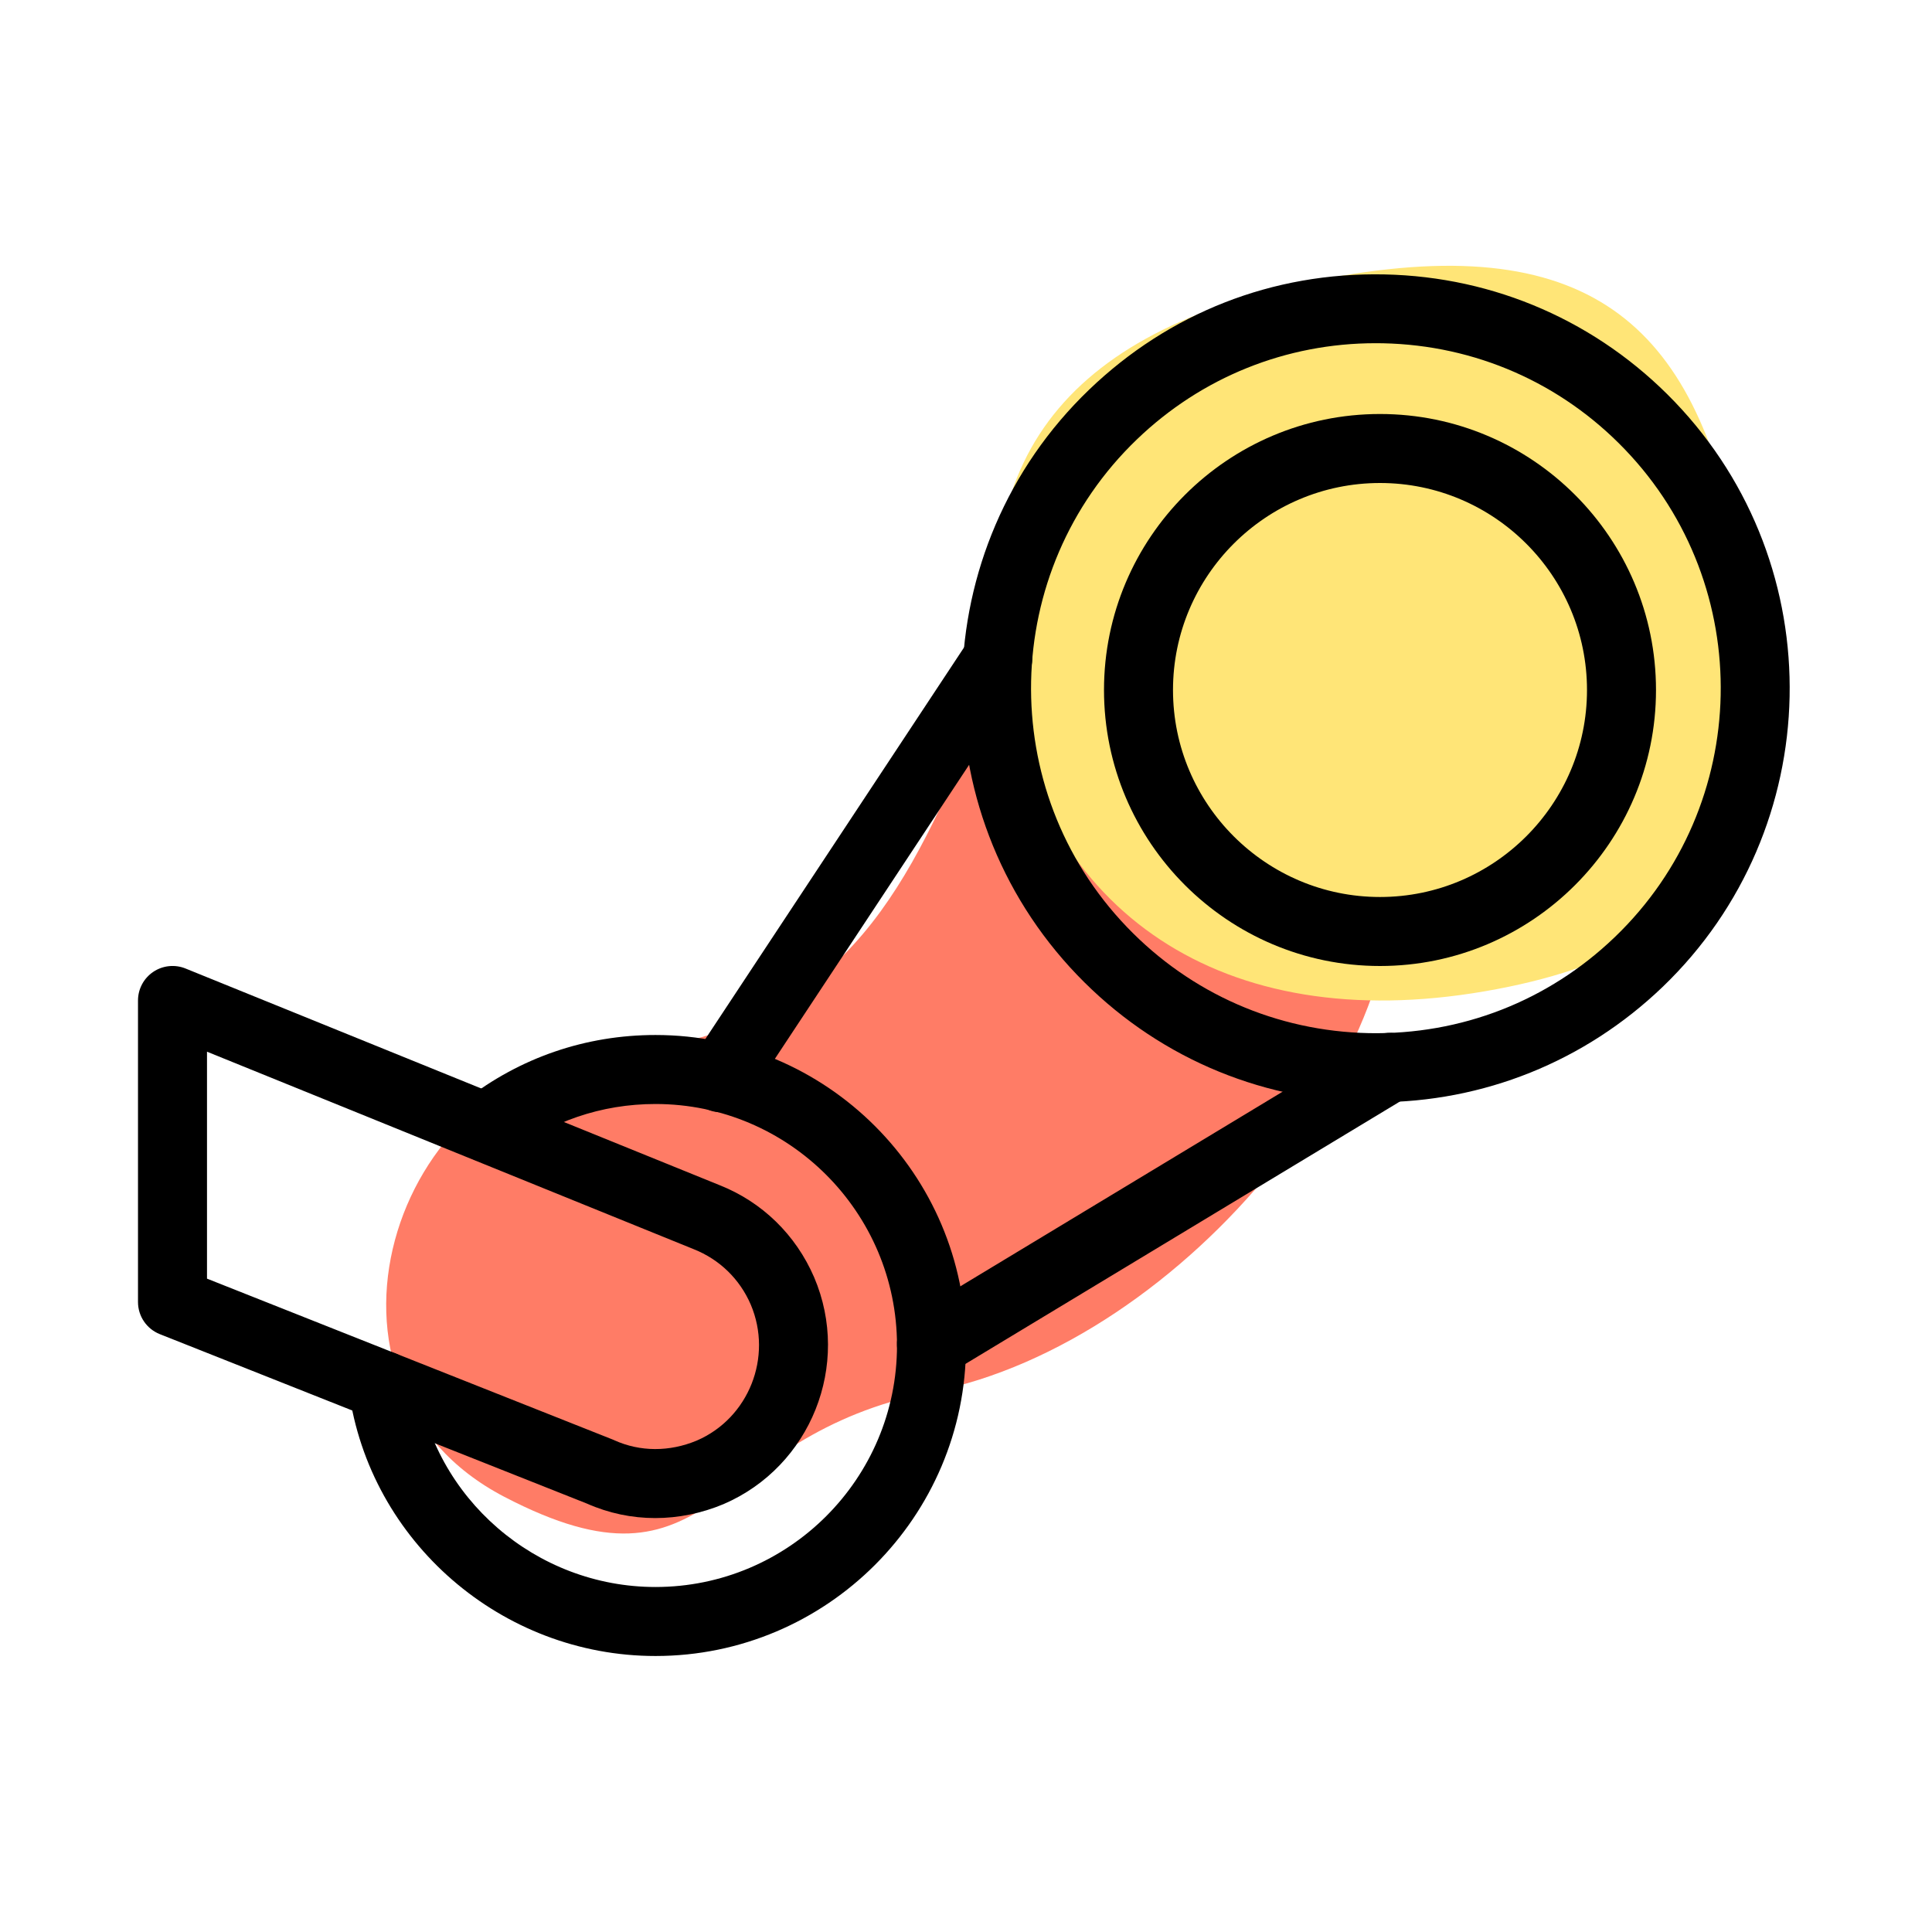
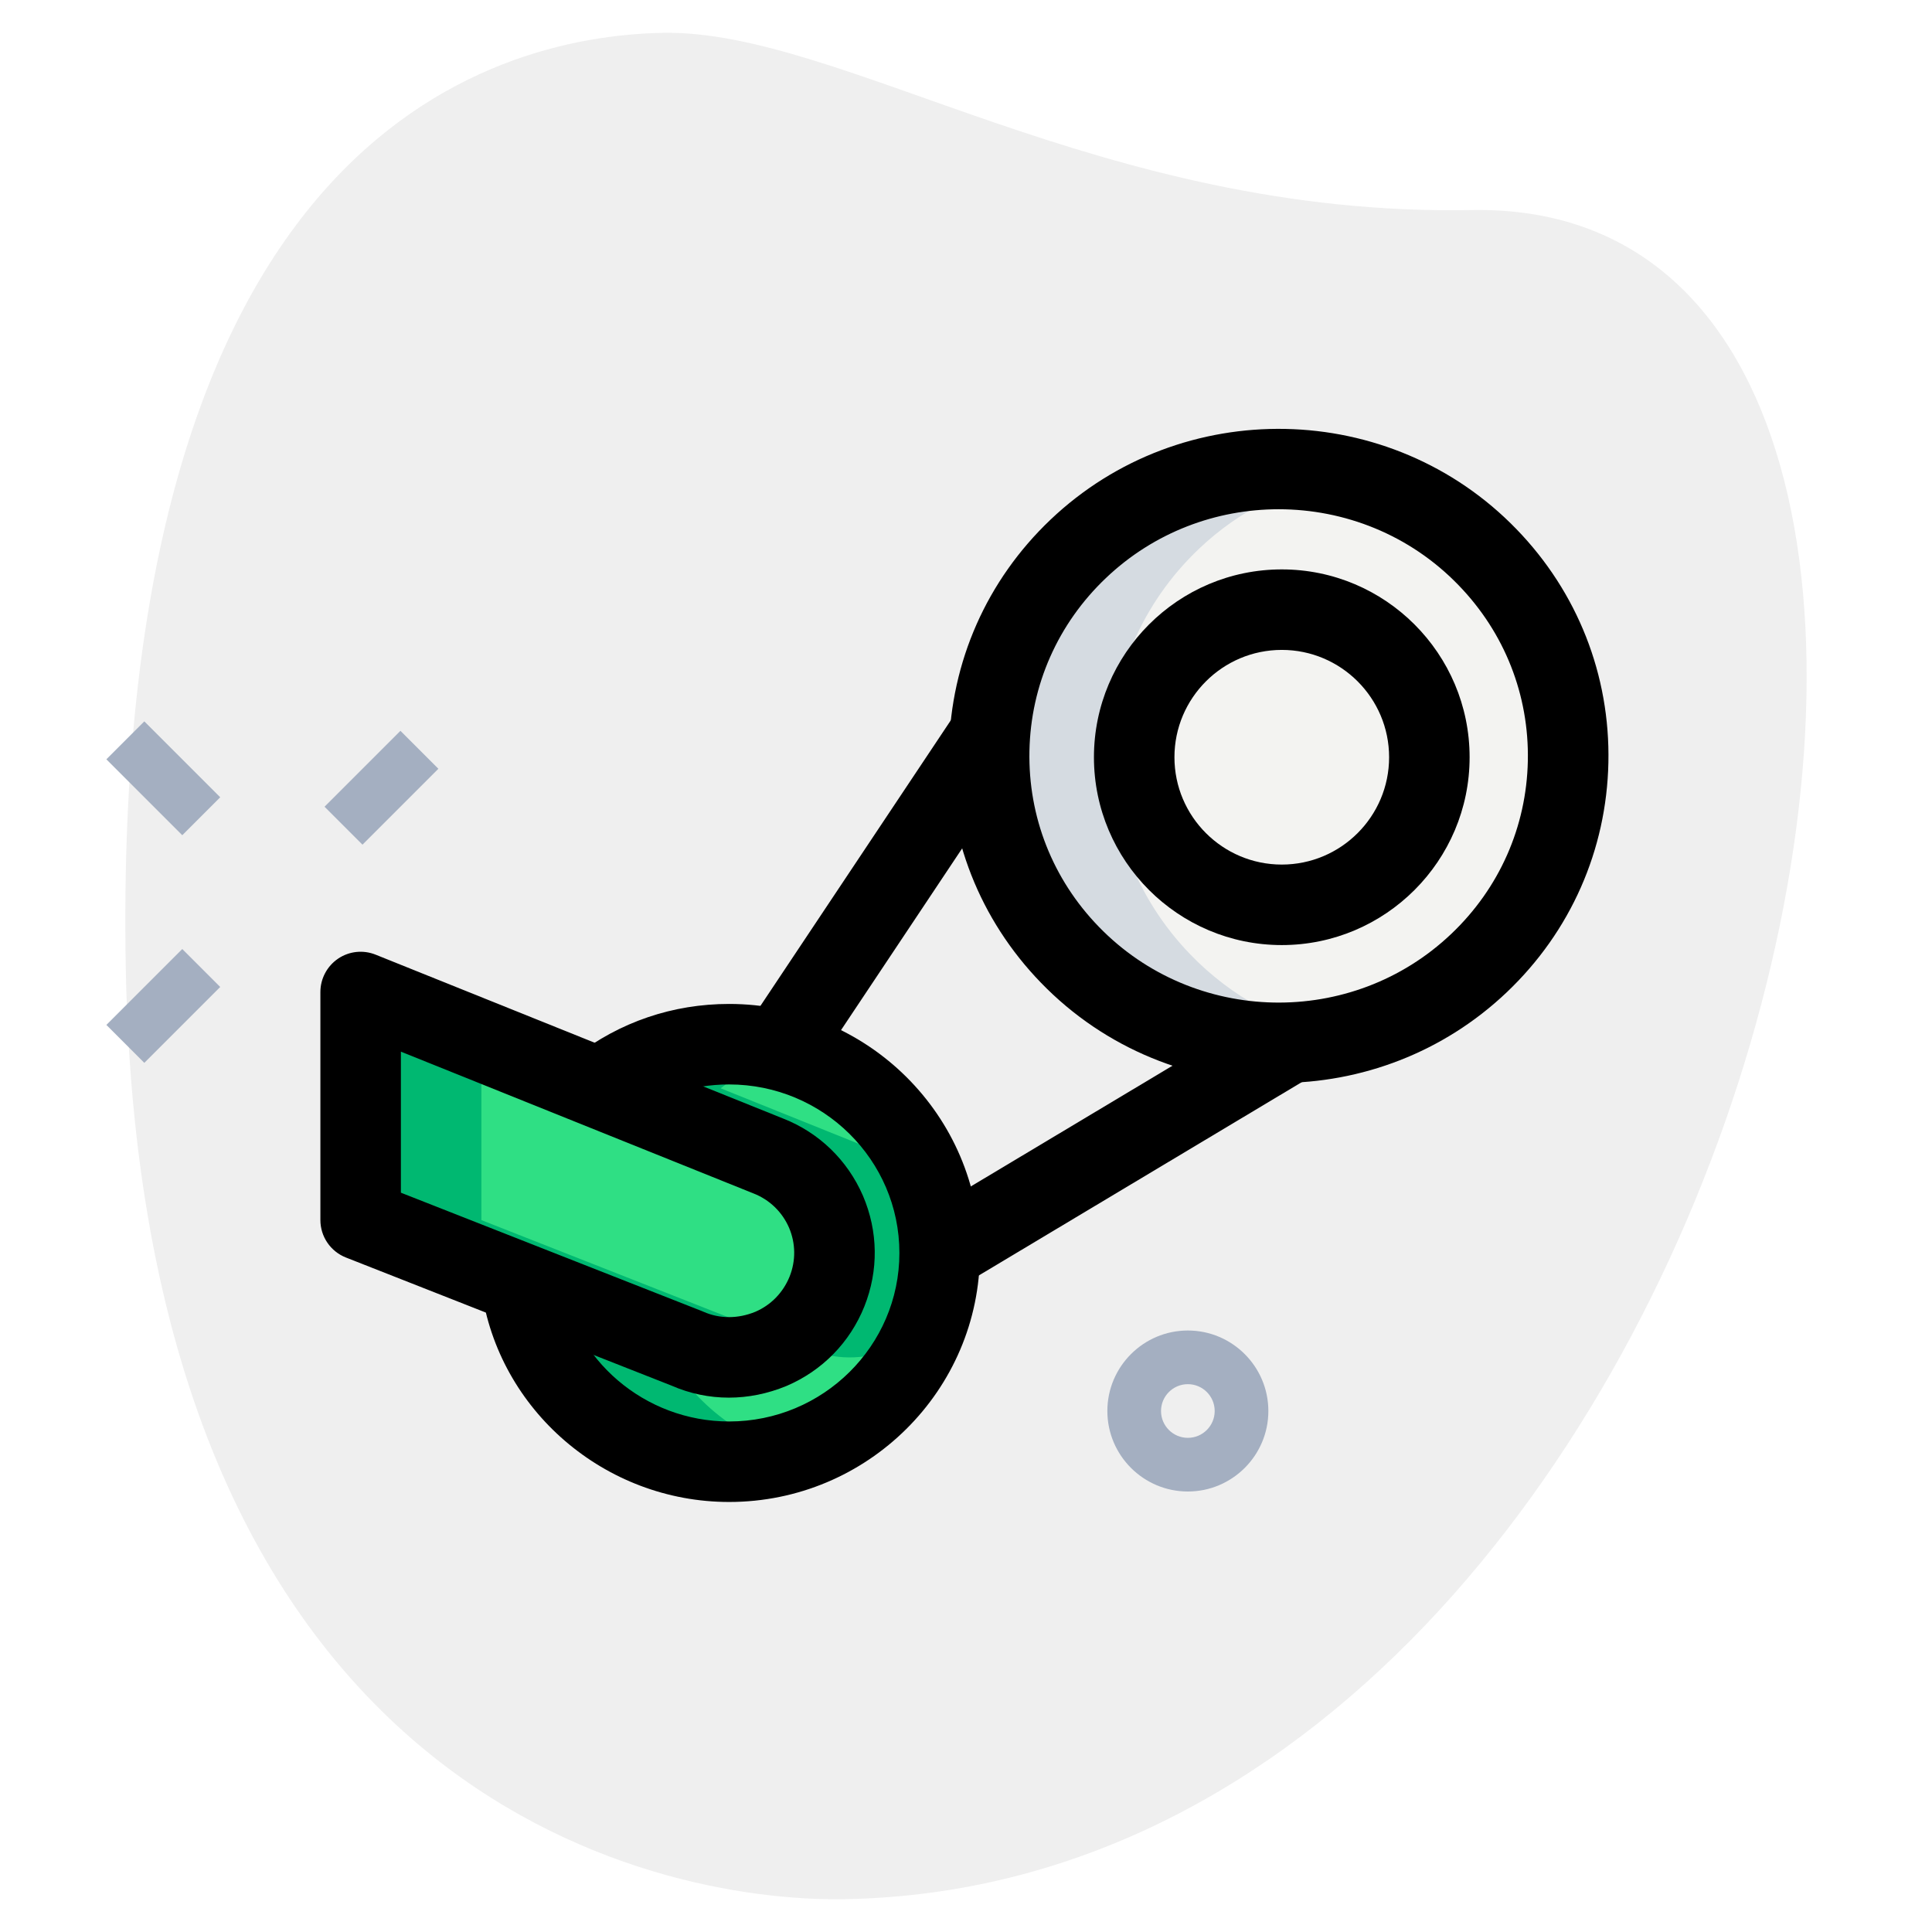
- <svg xmlns="http://www.w3.org/2000/svg" viewBox="0 0 28 28" width="448px" height="448px">
-   <path fill="#ff7c66" d="m13.5 20.173c-3.284.641-3.107 3.127-6.191 1.52s-1.651-6.168 1.52-6.428 4.174-2.085 5.171-4.387 5.506-2.085 6.14 1.042c.634 3.128-2.977 7.538-6.64 8.253z" />
-   <path fill="#ffe577" d="m25.242 8.25c.576 3.356.088 5.462-3.726 6.117s-6.392-1.146-6.968-4.502 1.069-5.212 4.884-5.866 5.234.895 5.81 4.251z" />
-   <path d="m19.943 15.975c-.042 0-.084 0-.126-.001-1.603-.033-3.096-.688-4.206-1.844-2.291-2.387-2.212-6.192.174-8.483 1.156-1.11 2.656-1.703 4.278-1.67 1.603.033 3.096.688 4.206 1.844 2.291 2.387 2.213 6.192-.174 8.483-1.126 1.08-2.596 1.671-4.152 1.671zm-.006-11.001c-1.296 0-2.521.492-3.459 1.393-1.989 1.909-2.054 5.08-.145 7.069.925.964 2.169 1.509 3.505 1.537 1.339.026 2.601-.466 3.565-1.392 1.989-1.909 2.054-5.081.145-7.069-.925-.964-2.169-1.509-3.504-1.537-.037 0-.072-.001-.107-.001z" />
-   <path d="m9.5 24c-2.229 0-4.14-1.656-4.445-3.851-.038-.273.153-.526.426-.564.271-.039.526.152.564.426.237 1.704 1.723 2.989 3.455 2.989 1.93 0 3.5-1.57 3.5-3.5s-1.57-3.5-3.5-3.5c-.785 0-1.526.254-2.143.734-.218.169-.532.13-.702-.087-.169-.218-.13-.532.087-.702.795-.618 1.748-.945 2.758-.945 2.481 0 4.5 2.019 4.5 4.5s-2.019 4.5-4.5 4.5z" />
-   <path d="m9.496 22.001c-.339 0-.674-.07-.99-.21l-6.191-2.456c-.19-.076-.315-.26-.315-.465v-4.37c0-.167.083-.322.221-.415s.314-.111.467-.049l7.74 3.14c.617.244 1.105.719 1.371 1.335.541 1.269-.048 2.742-1.311 3.287-.324.136-.66.203-.992.203zm-6.496-3.47 5.885 2.334c.007.003.013.006.02.009.373.168.797.169 1.193.004.752-.324 1.106-1.21.782-1.972-.159-.369-.452-.653-.824-.801l-7.056-2.863z" />
-   <path d="m20 14c-2.206 0-4-1.794-4-4s1.794-4 4-4 4 1.794 4 4-1.794 4-4 4zm0-7c-1.654 0-3 1.346-3 3s1.346 3 3 3 3-1.346 3-3-1.346-3-3-3z" />
-   <path d="m10.45 16.12c-.095 0-.19-.027-.275-.083-.23-.152-.294-.462-.142-.692l4.01-6.07c.151-.231.462-.295.692-.142.23.152.294.462.142.692l-4.01 6.07c-.096.146-.255.225-.417.225z" />
-   <path d="m13.5 19.98c-.169 0-.334-.086-.429-.242-.143-.236-.066-.543.17-.687l6.64-4.01c.235-.144.543-.066.687.17.143.236.066.543-.17.687l-6.64 4.01c-.08.049-.17.072-.258.072z" />
+ <svg xmlns="http://www.w3.org/2000/svg" viewBox="0 0 36 36" width="288px" height="288px">
+   <path fill="#efefef" d="m27.417 3.914c-6.915.129-11.732-3.365-15.064-3.302s-10.296 2.109-10.009 17.44 9.744 17.404 13.41 17.336c17.163-.321 23.911-31.703 11.663-31.474z" />
+   <g fill="#a4afc1">
+     <path d="m6.109 14.179h2v1h-2z" transform="rotate(-45.001 7.108 14.68)" />
+     <path d="m2.043 18.245h2v1h-2z" transform="rotate(-45.001 3.042 18.745)" />
+     <path d="m2.543 13.503h1v2h-1z" transform="rotate(-45.001 3.042 14.503)" />
+     <path d="m22.134 27.792c-.827 0-1.5-.673-1.5-1.5s.673-1.5 1.5-1.5 1.5.673 1.5 1.5-.673 1.5-1.5 1.5zm0-2c-.276 0-.5.224-.5.5s.224.5.5.5.5-.224.5-.5-.224-.5-.5-.5z" />
+   </g>
+   <path fill="#2fdf84" d="m13.586 19.458c-.902 0-1.736.301-2.403.817l-.002.005 3.131 1.259c.471.185.863.545 1.079 1.04.422.982-.029 2.129-1.03 2.557-.52.214-1.079.204-1.56-.01l-3.089-1.215c.265 1.886 1.903 3.325 3.874 3.325 2.168 0 3.923-1.741 3.923-3.89 0-2.147-1.756-3.888-3.923-3.888z" />
+   <path fill="#f3f3f1" d="m27.717 10.382c-2.063-2.131-5.478-2.2-7.627-.155s-2.219 5.431-.156 7.562 5.478 2.2 7.627.155c2.149-2.046 2.219-5.431.156-7.562zm-3.833 6.478c-1.519 0-2.75-1.231-2.75-2.75s1.231-2.75 2.75-2.75 2.75 1.231 2.75 2.75-1.231 2.75-2.75 2.75z" />
+   <circle cx="23.884" cy="14.11" r="2.75" fill="#f3f3f1" />
+   <path fill="#2fdf84" d="m12.801 25.127c.481.214 1.04.224 1.56.01 1-.428 1.452-1.575 1.03-2.557-.216-.496-.608-.856-1.079-1.04l-7.592-3.054v4.249z" />
+   <path fill="#00b871" d="m15.39 22.58c.377.877.054 1.883-.732 2.393l.393.155c.481.214 1.04.224 1.56.01.25-.107.466-.259.643-.443.157-.421.256-.871.256-1.347 0-.471-.097-.917-.252-1.335-.197-.207-.432-.37-.696-.474l-3.131-1.259.002-.005c.373-.288.802-.501 1.263-.64-.354-.104-.721-.177-1.11-.177-.902 0-1.736.301-2.403.817l-.002.005 3.131 1.259c.47.185.863.545 1.078 1.041z" />
+   <path fill="#00b871" d="m12.264 24.916-2.553-1.004c.265 1.886 1.903 3.325 3.874 3.325.391 0 .762-.074 1.118-.18-1.096-.328-1.983-1.113-2.439-2.141z" />
+   <path fill="#d5dbe1" d="m22.184 17.789c-2.063-2.131-1.993-5.516.156-7.562.76-.723 1.68-1.168 2.641-1.365-1.698-.367-3.543.082-4.891 1.365-2.149 2.045-2.219 5.431-.156 7.562 1.334 1.378 3.23 1.88 4.987 1.52-1.01-.219-1.968-.726-2.737-1.52z" />
+   <path fill="#00b871" d="m8.97 22.735v-3.344l-2.25-.905v4.249l6.081 2.392c.481.214 1.04.224 1.56.01.107-.046.204-.103.298-.164z" />
+   <path d="m23.827 20.18c-1.615 0-3.228-.625-4.432-1.87-1.138-1.175-1.746-2.72-1.712-4.349.034-1.63.705-3.149 1.891-4.277 2.444-2.324 6.339-2.246 8.684.177 1.138 1.175 1.746 2.72 1.712 4.349-.034 1.63-.705 3.149-1.891 4.277-1.189 1.131-2.722 1.693-4.252 1.693zm-.002-10.691c-1.158 0-2.318.425-3.218 1.282-.894.85-1.4 1.994-1.425 3.221s.433 2.39 1.291 3.275c1.775 1.833 4.722 1.893 6.571.133.894-.85 1.4-1.994 1.425-3.221s-.433-2.39-1.291-3.275c-.91-.942-2.131-1.415-3.353-1.415z" />
+   <path d="m13.586 27.987c-2.314 0-4.3-1.708-4.617-3.972l1.485-.208c.214 1.528 1.561 2.68 3.132 2.68 1.75 0 3.173-1.408 3.173-3.14s-1.423-3.14-3.173-3.14c-.713 0-1.385.229-1.945.661l-.917-1.188c.825-.637 1.814-.973 2.862-.973 2.577 0 4.673 2.082 4.673 4.64s-2.096 4.64-4.673 4.64z" />
+   <path d="m13.581 26.043c-.366 0-.728-.075-1.068-.224l-6.067-2.387c-.287-.113-.476-.39-.476-.698v-4.249c0-.249.124-.482.33-.622.207-.14.468-.167.7-.074l7.592 3.053c.668.262 1.198.773 1.487 1.437.285.665.294 1.396.027 2.065-.269.67-.783 1.196-1.45 1.481-.353.146-.716.218-1.075.218zm-6.111-3.819 5.606 2.205c.01.004.021.008.031.013.301.134.645.134.968.001.289-.124.518-.358.638-.656.118-.296.114-.62-.011-.912-.127-.292-.363-.521-.664-.638l-6.568-2.641z" />
+   <path d="m23.884 17.61c-1.93 0-3.5-1.57-3.5-3.5s1.57-3.5 3.5-3.5 3.5 1.57 3.5 3.5-1.57 3.5-3.5 3.5zm0-5.5c-1.103 0-2 .897-2 2s.897 2 2 2 2-.897 2-2-.897-2-2-2z" />
+   <path d="m12.938 15.874h7.093v1.5h-7.093z" transform="rotate(-56.312 16.483 16.623)" />
+   <path d="m16.97 20.629h7.591v1.5h-7.591z" transform="rotate(-30.905 20.767 21.38)" />
</svg>
